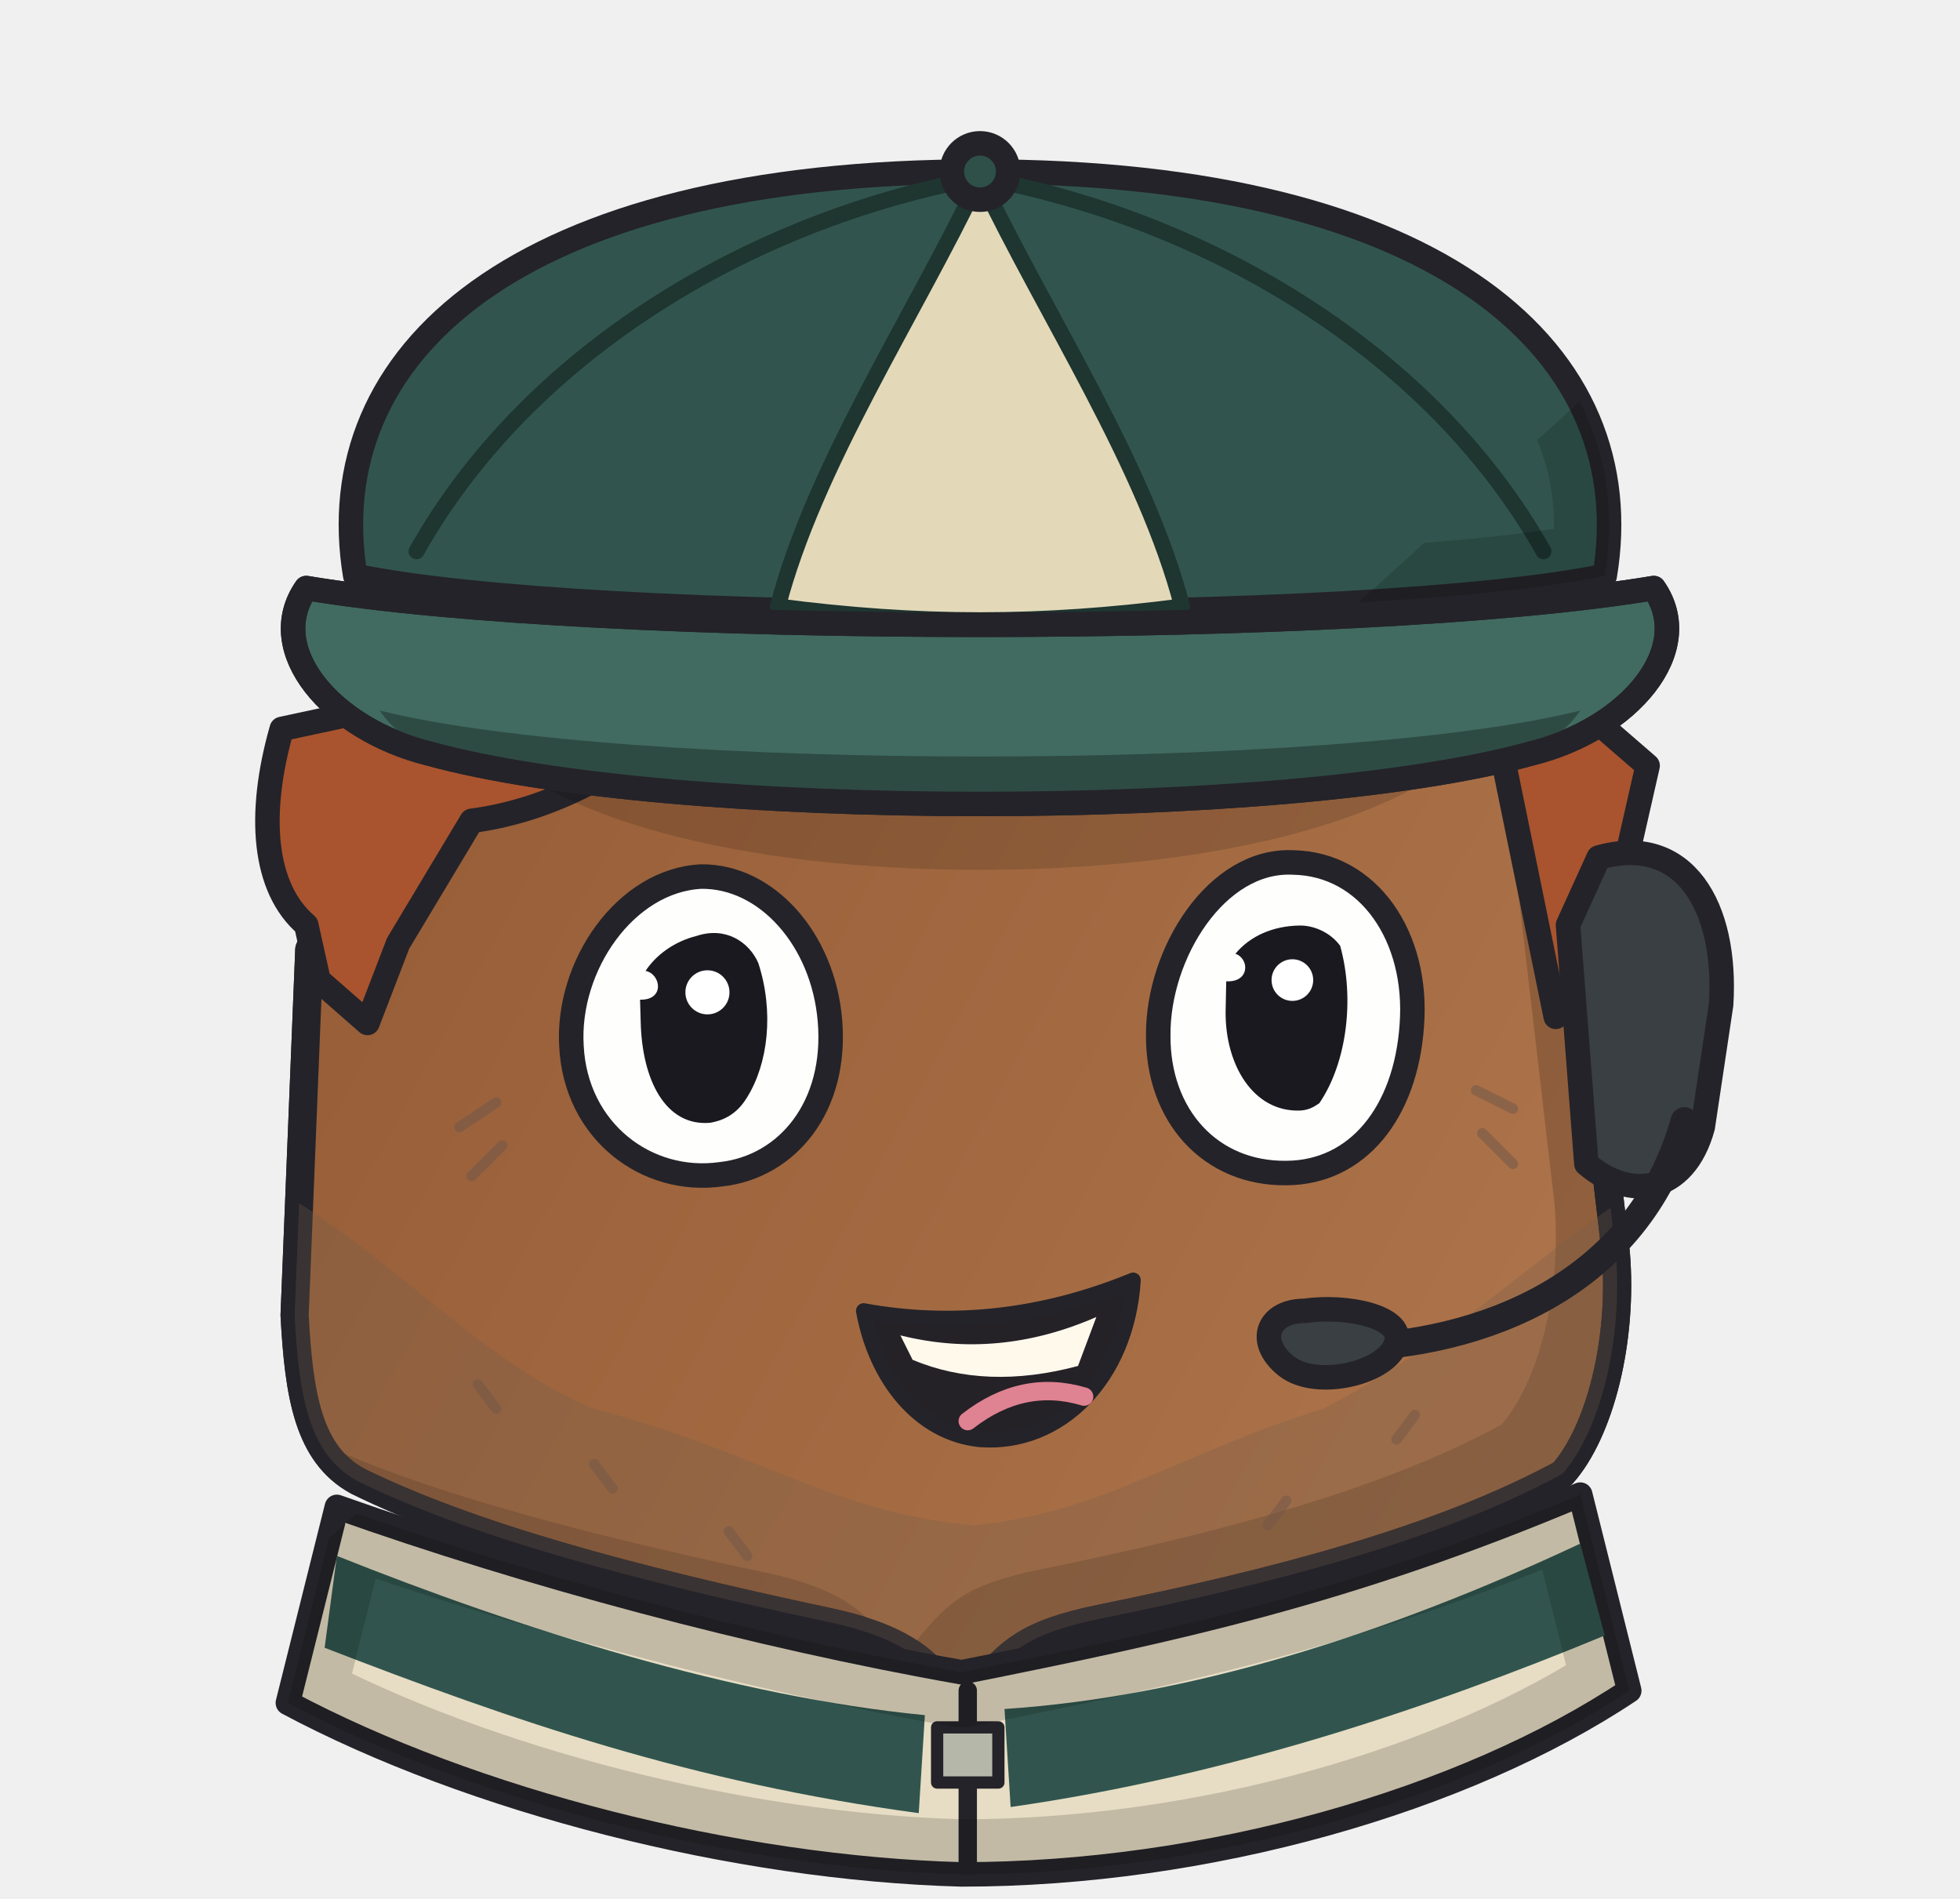
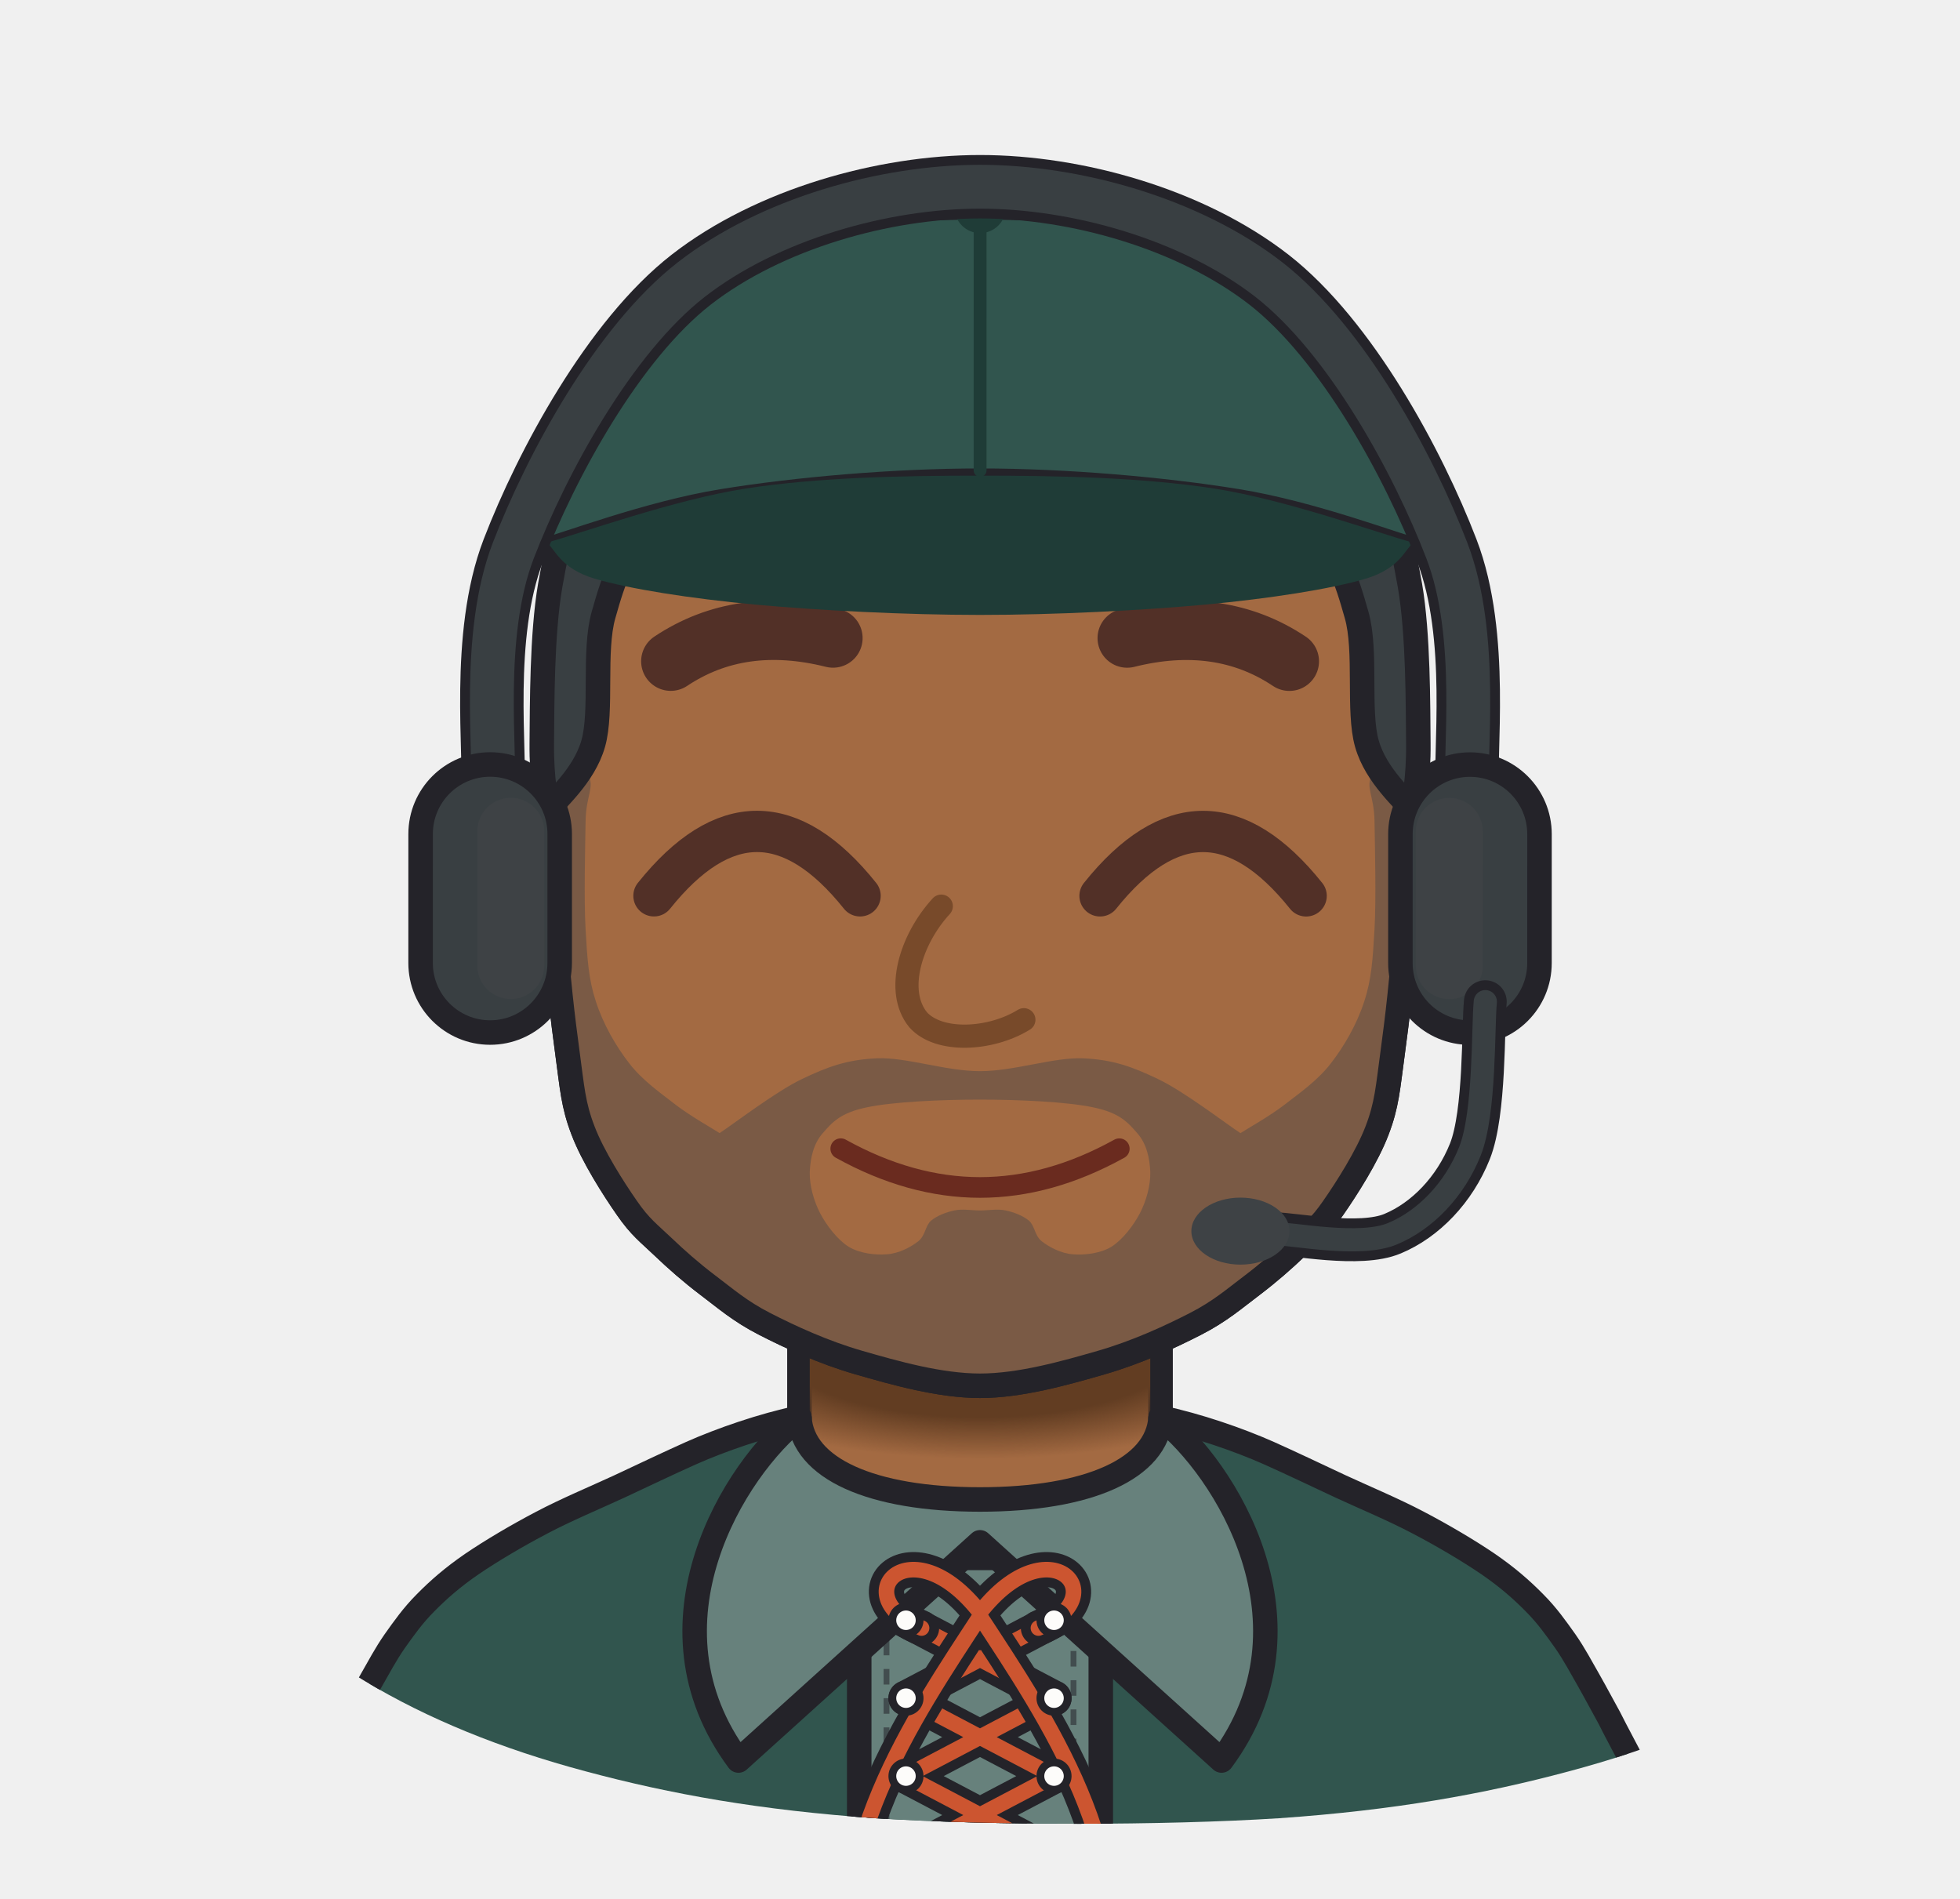
- <svg xmlns="http://www.w3.org/2000/svg" viewBox="0 0 320 310" fill="none" stroke="#242329" stroke-width="4" stroke-linecap="round" stroke-linejoin="round" role="img" aria-labelledby="coach-encouraging-title coach-encouraging-description">
+ <svg xmlns="http://www.w3.org/2000/svg" viewBox="0 0 320 310" width="320" height="310">
  <defs>
-     <linearGradient id="coach-encouraging-skin" x1="84" y1="144" x2="251" y2="234" gradientUnits="userSpaceOnUse">
-       <stop stop-color="#985F39" />
-       <stop offset=".55" stop-color="#A36A42" />
-       <stop offset="1" stop-color="#AC7249" />
-     </linearGradient>
-     <linearGradient id="coach-encouraging-hair" x1="151" y1="43" x2="158" y2="133" gradientUnits="userSpaceOnUse">
-       <stop stop-color="#493225" />
-       <stop offset=".5" stop-color="#533B2B" />
-       <stop offset="1" stop-color="#33251E" />
-     </linearGradient>
-     <linearGradient id="coach-encouraging-mint" x1="155" y1="20" x2="162" y2="216" gradientUnits="userSpaceOnUse">
-       <stop stop-color="#B5F3D6" />
-       <stop offset=".55" stop-color="#AEF0D2" />
-       <stop offset="1" stop-color="#ABEDCF" />
-     </linearGradient>
-     <linearGradient id="coach-encouraging-ear-cushion" x1="35" y1="147" x2="62" y2="200" gradientUnits="userSpaceOnUse">
-       <stop stop-color="#309775" />
-       <stop offset="1" stop-color="#349778" />
-     </linearGradient>
-     <linearGradient id="coach-encouraging-collar-fabric" x1="99" y1="244" x2="112" y2="301" gradientUnits="userSpaceOnUse">
-       <stop stop-color="#18344F" />
-       <stop offset="1" stop-color="#1D3959" />
-     </linearGradient>
-     <clipPath id="coach-encouraging-hair-boundary">
-       <path d="M60.5 131.2C68.5 80.1 106.6 44 158.6 44.3C210.7 44.5 247.6 79.4 255.4 131.1C251.6 116.7 232 107 212.6 106.6C195.2 105.5 177.9 111 158.3 113.8C139 117 119.2 116.9 99.2 118.3C82 119.7 69.5 124.2 60.5 131.2Z" />
+     <clipPath id="cd17b">
+       <rect x="-4000" y="-4000" width="9000" height="9000" />
    </clipPath>
-     <clipPath id="coach-encouraging-head-clip">
-       <path d="M61 130.5C63 83 104 44 159 44C212 44 252 82 255 129L263.8 204.5C265 218.8 261.2 233.7 255.1 240.6C235 251.5 207.9 258.5 179.9 264.2C167.5 266.7 164.8 269.8 160.3 275C158.7 277.4 156.1 277.2 154.1 275C150.9 271 147 267.3 135.3 264.8C101.9 257.7 76.3 250.6 58.4 241.8C50.3 237.4 48.8 227.7 48.1 214.7L50.5 155Z" />
+     <pattern id="cd17pat" width="60" height="60" patternUnits="userSpaceOnUse">
+       <rect width="60" height="60" fill="#7B2D86" />
+       <circle cx="30" cy="30" r="12" fill="#FFF4E6" />
+     </pattern>
+     <clipPath id="cd17cr">
+       <path d="M1076.09 699.93C1069.77 658.54 1031.53 613.35 995.50 582.38C959.48 551.72 902.60 534.03 858.99 515.70C815.38 497.05 774.93 487.89 734.48 472.09C694.35 455.97 660.85 435.75 617.56 419.95C573.95 404.15 525.60 382.98 474.09 376.34C422.26 369.70 361.27 368.44 307.87 379.81C254.46 391.19 197.58 414.89 153.65 444.28C109.73 473.99 67.70 515.07 43.68 557.41C19.66 599.44 5.44 652.53 9.24 698.04C13.03 743.23 49.69 793.16 66.12 829.81C82.23 866.47 86.98 892.07 106.57 917.98C126.48 944.21 152.71 966.65 184.62 985.61C216.22 1004.57 253.83 1020.05 297.75 1031.74C341.36 1043.44 387.18 1051.65 446.28 1055.76C505.69 1059.55 594.17 1059.55 653.58 1055.76C712.67 1051.65 758.50 1043.44 802.11 1031.74C846.03 1020.05 883.64 1004.57 915.24 985.61C947.15 966.65 973.70 944.21 993.29 917.98C1012.88 892.07 1020.15 866.15 1033.74 829.81C1047.65 793.16 1082.41 741.01 1076.09 699.93Z" />
+       <path d="M-631.98 -820.90L1631.98 -820.90L1631.98 664.50L-631.98 664.50Z" />
    </clipPath>
-     <clipPath id="coach-encouraging-confident-eyes">
-       <path d="M90 158L238 148L238 199L90 199Z" />
+     <clipPath id="cd17s">
+       <path d="M500 899 C556 899 599.7 885 592.7 846.0 C611.7 850.0 633 857.4 648.3 864.2C659.7 869.3 672.5 875.4 685.3 881.4C698.1 887.3 712.5 893.3 725 899.9C737.6 906.5 750.8 914.3 760.8 921.1C770.7 927.9 778 934.3 784.6 941C791.2 947.6 795.8 954.2 800.5 960.8C805.1 967.4 808.6 974.1 812.4 980.7C816.1 987.2 821.2 996.8 823 1000C838 1030 872 1085 905 1200L95 1200C128 1085 162 1030 177 1000C178.8 996.8 183.9 987.2 187.6 980.7C191.4 974.1 194.9 967.4 199.5 960.8C204.2 954.2 208.8 947.6 215.4 941C222 934.3 229.3 927.9 239.2 921.1C249.2 914.3 262.4 906.5 275 899.9C287.5 893.3 301.9 887.3 314.7 881.4C327.5 875.4 340.3 869.3 351.7 864.2C367 857.4 388.3 850.0 407.3 846.0 C400.3 885 444 899 500 899Z" fill="#31554E" stroke="#242329" stroke-width="12.58" stroke-linejoin="round" stroke-linecap="round" transform="translate(500 1014) scale(0.86) translate(-500 -1000)" />
+       <path d="M438 918L562 918L562 1100L500 1160L438 1100Z" fill="#67817C" data-o="f" stroke="#242329" stroke-width="12.58" stroke-linejoin="round" stroke-linecap="round" transform="translate(500 1014) scale(0.86) translate(-500 -1000)" />
+       <path d="M452 930L452 1094L500 1142L548 1094L548 930" fill="none" stroke="#242329" stroke-width="3" stroke-dasharray="8 7" opacity=".55" transform="translate(500 1014) scale(0.86) translate(-500 -1000)" />
+       <path d="M500 888.0C556.0 888.0 591.0 872.0 592.7 846.0C626.0 872.0 676.0 952.0 624.0 1022.0L500.0 910.0L376.0 1022.0C324.0 952.0 374.0 872.0 407.3 846.0C409.0 872.0 444.0 888.0 500.0 888.0Z" fill="#67817C" stroke="#242329" stroke-width="12.58" stroke-linejoin="round" stroke-linecap="round" transform="translate(500 1014) scale(0.86) translate(-500 -1000)" />
+       <path d="M462 950L538 990M538 950L462 990M462 990L538 1030M538 990L462 1030M462 1030L538 1070M538 1030L462 1070M462 1070L538 1110M538 1070L462 1110" fill="none" stroke="#242329" stroke-width="15" stroke-linecap="round" stroke-linejoin="round" transform="translate(500 1014) scale(0.86) translate(-500 -1000)" />
+       <path d="M462 950L538 990M538 950L462 990M462 990L538 1030M538 990L462 1030M462 1030L538 1070M538 1030L462 1070M462 1070L538 1110M538 1070L462 1110" fill="none" stroke="#242329" stroke-width="18.06" stroke-linecap="round" stroke-linejoin="round" transform="translate(500 1014) scale(0.86) translate(-500 -1000)" />
+       <path d="M462 950L538 990M538 950L462 990M462 990L538 1030M538 990L462 1030M462 1030L538 1070M538 1030L462 1070M462 1070L538 1110M538 1070L462 1110" fill="none" stroke="#CC5530" stroke-width="8" stroke-linecap="round" stroke-linejoin="round" transform="translate(500 1014) scale(0.86) translate(-500 -1000)" />
+       <path d="M500 946C464 900 430 938 470 954M500 946C536 900 570 938 530 954M500 948C466 1000 418 1070 436 1145M500 948C534 1000 582 1070 564 1145" fill="none" stroke="#242329" stroke-width="15" stroke-linecap="round" stroke-linejoin="round" transform="translate(500 1014) scale(0.86) translate(-500 -1000)" />
+       <path d="M500 946C464 900 430 938 470 954M500 946C536 900 570 938 530 954M500 948C466 1000 418 1070 436 1145M500 948C534 1000 582 1070 564 1145" fill="none" stroke="#242329" stroke-width="18.06" stroke-linecap="round" stroke-linejoin="round" transform="translate(500 1014) scale(0.86) translate(-500 -1000)" />
+       <path d="M500 946C464 900 430 938 470 954M500 946C536 900 570 938 530 954M500 948C466 1000 418 1070 436 1145M500 948C534 1000 582 1070 564 1145" fill="none" stroke="#CC5530" stroke-width="8" stroke-linecap="round" stroke-linejoin="round" transform="translate(500 1014) scale(0.86) translate(-500 -1000)" />
    </clipPath>
-     <clipPath id="coach-encouraging-soft-lids">
-       <path d="M90 160Q114 149 139 157L139 199L90 199ZM185 157Q210 145 236 153L236 199L185 199Z" />
+     <clipPath id="cd17eL">
+       <ellipse cx="385.5" cy="569" rx="59.6" ry="60.9" />
    </clipPath>
-     <clipPath id="coach-encouraging-fin-half">
-       <path d="M330 0H420V420H0V300Z" />
+     <clipPath id="cd17eR">
+       <ellipse cx="614.5" cy="569" rx="59.6" ry="60.9" />
    </clipPath>
-     <clipPath id="coach-encouraging-fin-collar-front">
-       <path d="M55 246L47 278C77 294 120 305 157 306C197 306 239 294 266 276L258 244C220 260 192 266 157 273C123 267 86 257 55 246Z" />
+     <filter id="cd17bl" x="-60%" y="-90%" width="220%" height="280%">
+       <feGaussianBlur stdDeviation="15" />
+     </filter>
+     <clipPath id="cd17eo">
+       <path d="M-1000 -1000H2000V2000H-1000Z" />
    </clipPath>
-     <clipPath id="coach-encouraging-fin-hat">
-       <path d="M58 94C52 58 84 28 160 28C236 28 268 58 262 94C224 102 96 102 58 94Z" />
+     <clipPath id="cd17ck">
+       <ellipse cx="385.5" cy="561.1" rx="66.5" ry="65.2" />
+       <ellipse cx="385.5" cy="569" rx="62.6" ry="63.9" />
+       <ellipse cx="614.5" cy="561.1" rx="66.5" ry="65.2" />
+       <ellipse cx="614.5" cy="569" rx="62.6" ry="63.9" />
    </clipPath>
  </defs>
-   <g id="coach-encouraging-head">
-     <path d="M61 130.5C63 83 104 44 159 44C212 44 252 82 255 129L263.8 204.5C265 218.8 261.2 233.7 255.1 240.6C235 251.5 207.9 258.5 179.9 264.2C167.5 266.7 164.8 269.8 160.3 275C158.7 277.4 156.1 277.2 154.1 275C150.9 271 147 267.3 135.3 264.8C101.9 257.7 76.3 250.6 58.4 241.8C50.3 237.4 48.8 227.7 48.1 214.7L50.5 155Z" fill="url(#coach-encouraging-skin)" stroke-width="4.6" />
-   </g>
-   <g clip-path="url(#coach-encouraging-head-clip)" stroke="none">
-     <path d="M61 130.5C63 83 104 44 159 44C212 44 252 82 255 129L263.8 204.5C265 218.8 261.2 233.7 255.1 240.6C235 251.5 207.9 258.5 179.9 264.2C167.5 266.7 164.8 269.8 160.3 275C158.7 277.4 156.1 277.2 154.1 275C150.9 271 147 267.3 135.3 264.8C101.9 257.7 76.3 250.6 58.4 241.8C50.3 237.4 48.8 227.7 48.1 214.7L50.5 155Z" fill="#000000" fill-opacity=".16" />
-     <path d="M61 130.5C63 83 104 44 159 44C212 44 252 82 255 129L263.8 204.5C265 218.8 261.2 233.7 255.1 240.6C235 251.5 207.9 258.5 179.9 264.2C167.5 266.7 164.8 269.8 160.3 275C158.7 277.4 156.1 277.2 154.1 275C150.9 271 147 267.3 135.3 264.8C101.9 257.7 76.3 250.6 58.4 241.8C50.3 237.4 48.8 227.7 48.1 214.7L50.5 155Z" transform="translate(-10 -8)" fill="url(#coach-encouraging-skin)" />
-   </g>
-   <path d="M61 130.5C63 83 104 44 159 44C212 44 252 82 255 129L263.8 204.5C265 218.8 261.2 233.7 255.1 240.6C235 251.5 207.9 258.5 179.9 264.2C167.5 266.7 164.8 269.8 160.3 275C158.7 277.4 156.1 277.2 154.1 275C150.9 271 147 267.3 135.3 264.8C101.9 257.7 76.3 250.6 58.4 241.8C50.3 237.4 48.8 227.7 48.1 214.7L50.5 155Z" fill="none" stroke-width="4.6" />
-   <g id="coach-encouraging-hair-front">
-     <path d="M50 151C43 145 42 133 46 119L60 116C58 83 95 50 140 47C185 40 240 63 254 112L269 125L264 147L254 166L245 122C228 124 207 116 198 100C194 112 182 119 169 113C149 105 142 87 132 85C123 112 100 131 77 134L65 154L60 167L52 160Z" fill="#A9542E" stroke-width="4" />
-     <path d="M77 124C109 110 119 88 128 72M194 86C211 103 227 110 243 113" fill="none" stroke-width="3" stroke="#733B28" />
-   </g>
-   <g clip-path="url(#coach-encouraging-head-clip)">
-     <g id="coach-encouraging-facial-hair">
-       <path d="M28 187C57 195 73 220 97 230C124 237 136 247 159 249C180 247 193 237 216 230C247 214 263 190 290 185L290 295L28 295Z" fill="#745D4D" stroke-width="0" opacity=".28" />
-       <path d="M78 226L81 230M97 239L100 243M119 250L122 254M210 245L207 249M231 231L228 235" fill="none" stroke-width="1.7" stroke="#715647" opacity=".5" />
-     </g>
-   </g>
-   <g id="coach-encouraging-collar">
-     <path d="M55 246L47 278C77 294 120 305 157 306C197 306 239 294 266 276L258 244C220 260 192 266 157 273C123 267 86 257 55 246Z" fill="#E7DDC4" stroke-width="4" />
-     <path d="M55 254C85 266 120 277 151 280L150 296C113 291 84 281 53 269Z" fill="#31554E" stroke-width="0" />
-     <path d="M258 252C226 267 194 277 164 279L165 295C200 290 233 279 262 267Z" fill="#31554E" stroke-width="0" />
-     <path d="M158 276L158 305" fill="none" stroke-width="3" />
-     <path d="M153 282L163 282L163 291L153 291Z" fill="#B5B7A8" stroke-width="2" />
-   </g>
-   <g clip-path="url(#coach-encouraging-fin-collar-front)">
-     <g clip-path="url(#coach-encouraging-fin-half)">
-       <path d="M55 246L47 278C77 294 120 305 157 306C197 306 239 294 266 276L258 244C220 260 192 266 157 273C123 267 86 257 55 246Z" fill="none" stroke="#000000" stroke-opacity=".16" stroke-width="18" />
-     </g>
-   </g>
-   <g id="coach-encouraging-age-details">
-     <path d="M141 132Q158 127 175 131M81 180L75 184M82 187L77 192M241 178L247 181M242 185L247 190" fill="none" stroke-width="1.7" stroke="#71584B" opacity=".55" />
-   </g>
-   <g id="coach-encouraging-expression-encouraging">
-     <g id="coach-encouraging-eyebrows">
-       <path d="M98 125L124 130" fill="none" stroke-width="4.5" />
-       <path d="M197 129Q212 119 225 122" fill="none" stroke-width="4.5" />
-     </g>
-     <g id="coach-encouraging-eyes">
-       <path id="coach-encouraging-eye-white-left" d="M114.5 143.1C125.2 143 134.4 153.4 135.5 166.6C136.7 180.6 128.6 190.5 117.7 191.7C105.6 193.4 94 184.7 93.3 170.8C92.5 157.7 102.1 143.7 114.5 143.1Z" fill="#FEFEFD" stroke-width="4" />
-       <g transform="translate(-10 -1)">
-         <path d="M123.7 153.8C128.5 152.2 132.3 154.8 133.8 158.2C136.4 166.2 135.4 174.6 132 180.1C130.8 182.1 129 183.8 125.9 184.3C118.7 184.9 114.8 177.4 114.6 167.7L114.5 164.2C118.6 164.3 117.9 160 115.4 159.5C117.1 156.9 120.1 154.7 123.7 153.8Z" fill="#19191F" stroke="none" />
-         <circle cx="125.5" cy="163" r="3.6" fill="#FFFFFF" stroke="none" />
-       </g>
-       <path id="coach-encouraging-eye-white-right" d="M211.1 140.8C223.5 141 231.6 153 230.5 167.4C229.5 181.7 221.6 191.4 210.1 191.5C197.6 191.7 189 182.1 189.1 169C189 155.7 198.6 140.2 211.1 140.8Z" fill="#FEFEFD" stroke-width="4" />
-       <g transform="translate(-10 -1)">
-         <path d="M222 152.1C224.4 152 227.2 153.2 228.8 155.4C231.2 164 229.9 174.5 225.4 181.1C224.9 181.4 224 182.2 222.3 182.3C214.6 182.6 210 174.8 210.1 166.1L210.2 161.2C214.1 161.4 214 157.5 211.7 156.7C214.1 153.8 217.8 152.2 222 152.1Z" fill="#19191F" stroke="none" />
-         <circle cx="221" cy="161" r="3.4" fill="#FFFFFF" stroke="none" />
+   <g transform="translate(-24.9 -95.88) scale(0.3698)">
+     <g clip-path="url(#cd17b)">
+       <g transform="translate(500 1014) scale(0.86) translate(-500 -1000)">
+         <g clip-path="url(#cd17cr)">
+           <g transform="translate(0 0.06)">
+             <g transform="translate(0 4)">
+               <path d="M500 814.0C555.0 814.0 578.7 819.0 592.7 846.0C626.0 872.0 676.0 952.0 624.0 1022.0L500.0 910.0L376.0 1022.0C324.0 952.0 374.0 872.0 407.3 846.0C421.3 819.0 445.0 814.0 500.0 814.0Z" fill="#67817C" data-o="f" stroke="#242329" stroke-width="12.58" stroke-linejoin="round" stroke-linecap="round" />
+               <path d="M500 814.0C555.0 814.0 578.7 819.0 592.7 846.0C591.0 872.0 556.0 888.0 500.0 888.0C444.0 888.0 409.0 872.0 407.3 846.0C421.3 819.0 445.0 814.0 500.0 814.0Z" fill="#000" fill-opacity=".16" />
+             </g>
+           </g>
+         </g>
+         <g clip-path="url(#cd17cr)">
+           <g transform="translate(0 0.06)">
+             <path d="M407.3 768.9L407.3 935.7Q407.3 967.4 439.1 967.4L560.9 967.4Q592.7 967.4 592.7 935.7L592.7 768.9Z" fill="#A36A42" stroke="#242329" stroke-width="12.58" stroke-linejoin="round" stroke-linecap="round" />
+             <defs>
+               <radialGradient id="cd17ns" gradientUnits="userSpaceOnUse" cx="0" cy="0" r="1" gradientTransform="translate(500 815) scale(170 58)">
+                 <stop offset="0" stop-color="#623d22" stop-opacity="1" />
+                 <stop offset="0.6" stop-color="#623d22" stop-opacity="1" />
+                 <stop offset="0.97" stop-color="#623d22" stop-opacity="0" />
+               </radialGradient>
+             </defs>
+             <rect x="412.6" y="768.9" width="174.8" height="166" fill="url(#cd17ns)" />
+           </g>
+         </g>
+         <g transform="matrix(1 0.0001 -0.0001 1 0.08335 0.01754)">
+           <ellipse cx="275.6" cy="583.6" rx="35.1" ry="51.6" transform="rotate(-6 275.6 583.6)" fill="#A36A42" stroke="#242329" stroke-width="12.58" stroke-linejoin="round" stroke-linecap="round" />
+           <ellipse cx="724.4" cy="583.6" rx="35.1" ry="51.6" transform="rotate(6 724.4 583.6)" fill="#A36A42" stroke="#242329" stroke-width="12.58" stroke-linejoin="round" stroke-linecap="round" />
+           <path d="M281.3 496.1C281.3 518.4 271 529.5 260.6 535.4L286.2 583.6ZM718.7 496.1C718.7 518.4 729 529.5 739.4 535.4L713.8 583.6ZM291.8 671C288.8 648.8 276.3 637.3 265.8 631.7L286.2 583.6ZM708.2 671C711.2 648.8 723.7 637.3 734.2 631.7L713.8 583.6Z" fill="#A36A42" />
+           <path d="M252.5 558.4C263.1 561.1 267.7 571.6 267 584.9C266.4 594.2 265 602.1 265.7 608.7M747.5 558.4C736.9 561.1 732.3 571.6 733 584.9C733.6 594.2 735 602.1 734.3 608.7" fill="none" stroke="#784A2A" stroke-width="10.6" stroke-linecap="round" stroke-linejoin="round" />
+         </g>
+         <g transform="matrix(1 0.0001 -0.0001 1 0.08335 0.01754)">
+           <path d="M500 255.3C526.5 255.3 554.7 258.6 579.4 265.9C604.1 273.2 628.8 284 648.3 299C667.7 314 684.4 334.9 695.9 355.9C707.4 376.8 712.9 400 717.1 424.7C721.3 449.4 720.8 475.5 721.1 504.1C721.3 532.8 720 570.3 718.4 596.8C716.9 623.3 714.2 645.3 711.8 663C709.4 680.6 708.9 689.5 703.8 702.7C698.8 715.9 688.2 732.5 681.3 742.4C674.5 752.3 669.8 755.6 662.8 762.3C655.9 768.9 648.4 775.5 639.7 782.1C630.9 788.7 623.4 795.4 610.5 802C597.6 808.6 580.6 816.5 562.2 821.8C543.8 827.1 520.7 833.7 500 833.7C479.3 833.7 456.2 827.1 437.8 821.8C419.4 816.5 402.4 808.6 389.5 802C376.6 795.4 369.1 788.7 360.3 782.1C351.6 775.5 344.1 768.9 337.2 762.3C330.2 755.6 325.5 752.3 318.7 742.4C311.8 732.5 301.2 715.9 296.2 702.7C291.1 689.5 290.6 680.6 288.2 663C285.8 645.3 283.1 623.3 281.6 596.8C280 570.3 278.7 532.8 278.9 504.1C279.2 475.5 278.7 449.4 282.9 424.7C287.1 400 292.6 376.8 304.1 355.9C315.6 334.9 332.3 314 351.7 299C371.2 284 395.9 273.2 420.6 265.9C445.3 258.6 473.5 255.3 500 255.3Z" fill="#A36A42" data-sk="1" stroke="#242329" stroke-width="12.58" stroke-linejoin="round" stroke-linecap="round" />
+         </g>
+         <g clip-path="url(#cd17cr)">
+           <g transform="translate(0 0.13)">
+             <g transform="translate(0 4)">
+               <path d="M500 899 C556 899 599.7 885 592.7 846.0 C611.7 850.0 633 857.4 648.3 864.2C659.7 869.3 672.5 875.4 685.3 881.4C698.1 887.3 712.5 893.3 725 899.9C737.6 906.5 750.8 914.3 760.8 921.1C770.7 927.9 778 934.3 784.6 941C791.2 947.6 795.8 954.2 800.5 960.8C805.1 967.4 808.6 974.1 812.4 980.7C816.1 987.2 821.2 996.8 823 1000C838 1030 872 1085 905 1200L95 1200C128 1085 162 1030 177 1000C178.8 996.8 183.9 987.2 187.6 980.7C191.4 974.1 194.9 967.4 199.5 960.8C204.2 954.2 208.8 947.6 215.4 941C222 934.3 229.3 927.9 239.2 921.1C249.2 914.3 262.4 906.5 275 899.9C287.5 893.3 301.9 887.3 314.7 881.4C327.5 875.4 340.3 869.3 351.7 864.2C367 857.4 388.3 850.0 407.3 846.0 C400.3 885 444 899 500 899Z" fill="#31554E" stroke="#242329" stroke-width="12.58" stroke-linejoin="round" stroke-linecap="round" />
+               <path d="M438 918L562 918L562 1100L500 1160L438 1100Z" fill="#67817C" data-o="f" stroke="#242329" stroke-width="12.58" stroke-linejoin="round" stroke-linecap="round" />
+               <path d="M452 930L452 1094L500 1142L548 1094L548 930" fill="none" stroke="#242329" stroke-width="3" stroke-dasharray="8 7" opacity=".55" />
+               <path d="M500 888.0C556.0 888.0 591.0 872.0 592.7 846.0C626.0 872.0 676.0 952.0 624.0 1022.0L500.0 910.0L376.0 1022.0C324.0 952.0 374.0 872.0 407.3 846.0C409.0 872.0 444.0 888.0 500.0 888.0Z" fill="#67817C" stroke="#242329" stroke-width="12.58" stroke-linejoin="round" stroke-linecap="round" />
+               <path d="M462 950L538 990M538 950L462 990M462 990L538 1030M538 990L462 1030M462 1030L538 1070M538 1030L462 1070M462 1070L538 1110M538 1070L462 1110" fill="none" stroke="#242329" stroke-width="15" stroke-linecap="round" stroke-linejoin="round" />
+               <path d="M462 950L538 990M538 950L462 990M462 990L538 1030M538 990L462 1030M462 1030L538 1070M538 1030L462 1070M462 1070L538 1110M538 1070L462 1110" fill="none" stroke="#242329" stroke-width="18.06" stroke-linecap="round" stroke-linejoin="round" />
+               <path d="M462 950L538 990M538 950L462 990M462 990L538 1030M538 990L462 1030M462 1030L538 1070M538 1030L462 1070M462 1070L538 1110M538 1070L462 1110" fill="none" stroke="#CC5530" stroke-width="8" stroke-linecap="round" stroke-linejoin="round" />
+               <path d="M500 946C464 900 430 938 470 954M500 946C536 900 570 938 530 954M500 948C466 1000 418 1070 436 1145M500 948C534 1000 582 1070 564 1145" fill="none" stroke="#242329" stroke-width="15" stroke-linecap="round" stroke-linejoin="round" />
+               <path d="M500 946C464 900 430 938 470 954M500 946C536 900 570 938 530 954M500 948C466 1000 418 1070 436 1145M500 948C534 1000 582 1070 564 1145" fill="none" stroke="#242329" stroke-width="18.06" stroke-linecap="round" stroke-linejoin="round" />
+               <path d="M500 946C464 900 430 938 470 954M500 946C536 900 570 938 530 954M500 948C466 1000 418 1070 436 1145M500 948C534 1000 582 1070 564 1145" fill="none" stroke="#CC5530" stroke-width="8" stroke-linecap="round" stroke-linejoin="round" />
+               <circle cx="462" cy="950" r="7" fill="#FDFCFA" stroke="#242329" stroke-width="4" />
+               <circle cx="462" cy="990" r="7" fill="#FDFCFA" stroke="#242329" stroke-width="4" />
+               <circle cx="462" cy="1030" r="7" fill="#FDFCFA" stroke="#242329" stroke-width="4" />
+               <circle cx="462" cy="1070" r="7" fill="#FDFCFA" stroke="#242329" stroke-width="4" />
+               <circle cx="462" cy="1110" r="7" fill="#FDFCFA" stroke="#242329" stroke-width="4" />
+               <circle cx="538" cy="950" r="7" fill="#FDFCFA" stroke="#242329" stroke-width="4" />
+               <circle cx="538" cy="990" r="7" fill="#FDFCFA" stroke="#242329" stroke-width="4" />
+               <circle cx="538" cy="1030" r="7" fill="#FDFCFA" stroke="#242329" stroke-width="4" />
+               <circle cx="538" cy="1070" r="7" fill="#FDFCFA" stroke="#242329" stroke-width="4" />
+               <circle cx="538" cy="1110" r="7" fill="#FDFCFA" stroke="#242329" stroke-width="4" />
+             </g>
+           </g>
+         </g>
+         <g transform="matrix(1 0.0001 -0.0001 1 0.08335 0.01754)">
+           <g filter="url(#cd17bl)">
+             <ellipse cx="330.6" cy="668.3" rx="35.7" ry="19.9" fill="#BB643F" opacity="0.000" transform="matrix(0.4 0 0 0.4 198.36 400.98)" />
+           </g>
+           <g filter="url(#cd17bl)">
+             <ellipse cx="669.4" cy="668.3" rx="35.7" ry="19.9" fill="#BB643F" opacity="0.000" transform="matrix(0.4 0 0 0.4 401.64 400.98)" />
+           </g>
+         </g>
+         <g transform="matrix(1 0.0001 -0.0001 1 0.08335 0.01754)">
+           <path d="M633.7 704C637.4 701.6 648.5 695.4 656.2 689.5C663.9 683.5 673.2 677.1 680 668.3C686.9 659.5 693.5 648 697.2 636.5C701 625 701.6 614.9 702.5 599.4C703.4 584 702.7 557.1 702.5 543.8C702.3 530.6 697.7 526.6 701.2 520C704.7 513.4 720.4 491.3 723.7 504.1C727 516.9 722.6 570.3 721.1 596.8C719.5 623.3 716.9 645.3 714.4 663C712 680.6 711.6 689.5 706.5 702.7C701.4 715.9 690.8 732.5 684 742.4C677.2 752.3 672.4 755.6 665.5 762.3C658.5 768.9 651 775.5 642.3 782.1C633.6 788.7 626.1 795.4 613.2 802C600.3 808.6 583.7 816.1 564.9 821.8C546 827.6 521.6 836.4 500 836.4C478.4 836.4 454 827.6 435.1 821.8C416.3 816.1 399.7 808.6 386.8 802C373.9 795.4 366.4 788.7 357.7 782.1C349 775.5 341.5 768.9 334.5 762.3C327.6 755.6 322.8 752.3 316 742.4C309.2 732.5 298.6 715.9 293.5 702.7C288.4 689.5 288 680.6 285.6 663C283.1 645.3 280.5 623.3 278.9 596.8C277.4 570.3 273 516.9 276.3 504.1C279.6 491.3 295.3 513.4 298.8 520C302.3 526.6 297.7 530.6 297.5 543.8C297.3 557.1 296.6 584 297.5 599.4C298.4 614.9 299 625 302.8 636.5C306.5 648 313.1 659.5 320 668.3C326.8 677.1 336.1 683.5 343.8 689.5C351.5 695.4 362.6 701.6 366.3 704C373.4 699.4 395.2 682.6 408.7 676.2C422.1 669.8 431.8 666.3 447.1 665.6C462.3 665 482.4 672.2 500 672.2C517.6 672.2 537.7 665 552.9 665.6C568.2 666.3 577.9 669.8 591.3 676.2C604.8 682.6 626.6 699.4 633.7 704ZM500 686.8C519.4 686.8 544.8 687.9 558.2 690.8C571.7 693.6 575.9 698.5 580.7 704C585.6 709.5 587.1 717 587.4 723.9C587.6 730.7 585.4 738.7 582.1 745.1C578.8 751.4 573.2 758.7 567.5 762.3C561.8 765.8 553.6 766.7 547.7 766.2C541.7 765.8 535.5 762.5 531.8 759.6C528 756.7 528.2 751.7 525.2 749C522.1 746.4 517.4 744.6 513.2 743.7C509 742.8 504.4 743.7 500 743.7C495.6 743.7 491 742.8 486.8 743.7C482.6 744.6 477.9 746.4 474.8 749C471.8 751.7 472 756.7 468.2 759.6C464.5 762.5 458.3 765.8 452.3 766.2C446.4 766.7 438.2 765.8 432.5 762.3C426.8 758.7 421.2 751.4 417.9 745.1C414.6 738.7 412.4 730.7 412.6 723.9C412.9 717 414.4 709.5 419.3 704C424.1 698.5 428.3 693.6 441.8 690.8C455.2 687.9 480.6 686.8 500 686.8Z" fill="#7A5A45" fill-rule="evenodd" />
+           <path d="M500 255.3C526.5 255.3 554.7 258.6 579.4 265.9C604.1 273.2 628.8 284 648.3 299C667.7 314 684.4 334.9 695.9 355.9C707.4 376.8 712.9 400 717.1 424.7C721.3 449.4 720.8 475.5 721.1 504.1C721.3 532.8 720 570.3 718.4 596.8C716.9 623.3 714.2 645.3 711.8 663C709.4 680.6 708.9 689.5 703.8 702.7C698.8 715.9 688.2 732.5 681.3 742.4C674.5 752.3 669.8 755.6 662.8 762.3C655.9 768.9 648.4 775.5 639.7 782.1C630.9 788.7 623.4 795.4 610.5 802C597.6 808.6 580.6 816.5 562.2 821.8C543.8 827.1 520.7 833.7 500 833.7C479.3 833.7 456.2 827.1 437.8 821.8C419.4 816.5 402.4 808.6 389.5 802C376.6 795.4 369.1 788.7 360.3 782.1C351.6 775.5 344.1 768.9 337.2 762.3C330.2 755.6 325.5 752.3 318.7 742.4C311.8 732.5 301.2 715.9 296.2 702.7C291.1 689.5 290.6 680.6 288.2 663C285.8 645.3 283.1 623.3 281.6 596.8C280 570.3 278.7 532.8 278.9 504.1C279.2 475.5 278.7 449.4 282.9 424.7C287.1 400 292.6 376.8 304.1 355.9C315.6 334.9 332.3 314 351.7 299C371.2 284 395.9 273.2 420.6 265.9C445.3 258.6 473.5 255.3 500 255.3Z" fill="none" stroke="#242329" stroke-width="12.58" stroke-linejoin="round" stroke-linecap="round" />
+         </g>
+         <g transform="matrix(1 0.0001 -0.0001 1 0.08335 0.01754)">
+           <path fill="#393F42" data-o="f" d="M722.1 538.6C718.1 532.8 703.4 520.9 698.6 504.1C693.8 487.4 698.6 456.5 693.3 438C688 419.4 683.6 404.4 666.8 392.9C650 381.5 620.5 374 592.7 369.1C564.9 364.3 530.9 363.8 500 363.8C469.1 363.8 435.1 364.3 407.3 369.1C379.5 374 350 381.5 333.2 392.9C316.4 404.4 312 419.4 306.7 438C301.4 456.5 306.2 487.4 301.4 504.1C296.6 520.9 281.9 532.8 277.9 538.6C277.4 532.7 274.8 522.9 275 503.7C275.2 484.4 275 448 279.3 423C283.7 397.9 289.4 374.5 301.1 353.2C312.8 332 329.9 310.8 349.6 295.6C369.3 280.4 394.4 269.5 419.4 262.1C444.5 254.7 473.1 251.3 500 251.3C526.9 251.3 555.5 254.7 580.6 262.1C605.6 269.5 630.7 280.4 650.4 295.6C670.1 310.8 687.2 332 698.9 353.2C710.6 374.5 716.3 397.9 720.7 423C725 448 724.8 484.4 725 503.7C725.2 522.9 722.6 532.7 722.1 538.6Z" stroke="#242329" stroke-width="12.58" stroke-linejoin="round" stroke-linecap="round" />
+         </g>
+         <g transform="matrix(1 0.0001 -0.0001 1 0.08335 0.01754)">
+           <g clip-path="url(#cd17eo)" display="none">
+             <g>
+               <ellipse cx="385.5" cy="561.1" rx="63.5" ry="62.2" fill="#523027" />
+               <ellipse cx="385.5" cy="569" rx="59.6" ry="60.9" fill="#FDFCFA" />
+               <g clip-path="url(#cd17eL)">
+                 <g transform="translate(0.00 0.00)">
+                   <ellipse cx="397.4" cy="573.6" rx="38.4" ry="44.3" fill="#050404" />
+                   <circle cx="381.5" cy="552.5" r="11.3" fill="#FDFCFA" />
+                   <circle cx="416.6" cy="590.8" r="5.8" fill="#FDFCFA" />
+                 </g>
+               </g>
+             </g>
+             <g>
+               <ellipse cx="614.5" cy="561.1" rx="63.5" ry="62.2" fill="#523027" />
+               <ellipse cx="614.5" cy="569" rx="59.6" ry="60.9" fill="#FDFCFA" />
+               <g clip-path="url(#cd17eR)">
+                 <g transform="translate(0.00 0.00)">
+                   <ellipse cx="602.6" cy="573.6" rx="38.4" ry="44.3" fill="#050404" />
+                   <circle cx="586.7" cy="552.5" r="11.3" fill="#FDFCFA" />
+                   <circle cx="621.8" cy="590.8" r="5.8" fill="#FDFCFA" />
+                 </g>
+               </g>
+             </g>
+           </g>
+           <g clip-path="url(#cd17ck)">
+             <g>
+               <path d="M312.7 618C312.7 669.6 458.3 669.6 458.3 618Q385.5 596.8 312.7 618ZM541.7 618C541.7 669.6 687.3 669.6 687.3 618Q614.5 596.8 541.7 618Z" fill="#A36A42" display="none" />
+             </g>
+           </g>
+           <path fill="none" stroke="#523027" stroke-linecap="round" stroke-linejoin="round" display="inline" d="M332.6 582.2Q385.5 516.1 438.4 582.2M561.6 582.2Q614.5 516.1 667.4 582.2" stroke-width="21.2" />
+           <path fill="none" stroke="#523027" stroke-width="30.4" stroke-linecap="round" stroke-linejoin="round" d="M341.2 461.8Q376.9 438.0 424.5 449.9M658.8 461.8Q623.1 438.0 575.5 449.9" transform="translate(0 0.00)" />
+           <g>
+             <path d="M480.1 587.5C464.3 604.7 456.3 631.2 468.2 645.8C478.8 657.7 505.3 656.4 522.5 645.8" fill="none" stroke="#784A2A" stroke-width="11.9" stroke-linecap="round" stroke-linejoin="round" />
+           </g>
+           <path fill="#6A2B1F" stroke="#6A2B1F" stroke-linejoin="round" stroke-linecap="round" d="M428.5 712.0C452.3 725.2 476.2 731.9 500.0 731.9C523.8 731.9 547.7 725.2 571.5 712.0C547.7 725.2 523.8 731.9 500.0 731.9C476.2 731.9 452.3 725.2 428.5 712.0Z" stroke-width="10.60" />
+           <path fill="#FDFCFA" display="none" />
+           <g>
+             <path d="M469.6 731.4Q500 714.2 530.4 731.4Q500 745.1 469.6 731.4Z" fill="#D9604A" display="none" />
+           </g>
+         </g>
+         <g transform="matrix(1 0.0001 -0.0001 1 0.08335 0.01754)">
+           <path d="M727.7 406.2C711.8 401.8 670.3 385.9 632.4 379.7C594.4 373.5 544.1 369.1 500 369.1C455.9 369.1 405.6 373.5 367.6 379.7C329.7 385.9 288.2 401.8 272.3 406.2C275.4 394.7 279.4 359 290.9 337.4C302.3 315.7 320.4 293 341.2 276.5C361.9 259.9 388.8 246 415.3 238.1C441.8 230.1 471.8 228.8 500 228.8C528.2 228.8 558.2 230.1 584.7 238.1C611.2 246 638.1 259.9 658.8 276.5C679.6 293 697.7 315.7 709.1 337.4C720.6 359 724.6 394.7 727.7 406.2Z" fill="#31554E" stroke="#242329" stroke-width="12.58" stroke-linejoin="round" stroke-linecap="round" />
+           <path d="M500 239.4L500 363.8" fill="none" stroke="#1F3C37" stroke-width="6.6" stroke-linecap="round" stroke-linejoin="round" />
+           <path d="M722.4 400.9C718.3 404 715.7 414.1 697.9 419.4C680.1 424.7 648.6 429.6 615.6 432.7C582.7 435.7 538.5 438 500 438C461.5 438 417.3 435.7 384.4 432.7C351.4 429.6 319.9 424.7 302.1 419.4C284.3 414.1 281.7 404 277.6 400.9C294.7 396.3 342.9 378.8 379.9 373.1C417 367.4 460 366.5 500 366.5C540 366.5 583 367.4 620.1 373.1C657.1 378.8 705.3 396.3 722.4 400.9Z" fill="#1F3C37" />
+           <circle cx="500" cy="228.8" r="13.2" fill="#1F3C37" />
+           <path d="M249.8 530.6C251.6 509.7 243.4 449 260.4 404.9C277.4 360.7 311.8 297 351.7 265.9C391.7 234.8 450.6 218.2 500 218.2C549.4 218.2 608.3 234.8 648.3 265.9C688.2 297 722.6 360.7 739.6 404.9C756.6 449 748.4 509.7 750.2 530.6" fill="none" stroke="#242329" stroke-width="32.56" stroke-linecap="round" stroke-linejoin="round" />
+           <path d="M249.8 530.6C251.6 509.7 243.4 449 260.4 404.9C277.4 360.7 311.8 297 351.7 265.9C391.7 234.8 450.6 218.2 500 218.2C549.4 218.2 608.3 234.8 648.3 265.9C688.2 297 722.6 360.7 739.6 404.9C756.6 449 748.4 509.7 750.2 530.6" fill="none" stroke="#393F42" stroke-width="22.5" stroke-linecap="round" stroke-linejoin="round" />
+           <path d="M212.8 550.5A35.7 35.7 0 0 1 284.2 550.5L284.2 616.7A35.7 35.7 0 0 1 212.8 616.7ZM715.8 550.5A35.7 35.7 0 0 1 787.2 550.5L787.2 616.7A35.7 35.7 0 0 1 715.8 616.7Z" fill="#393F42" stroke="#242329" stroke-width="12.58" stroke-linejoin="round" stroke-linecap="round" />
+           <path d="M241.9 549.1A17.2 17.2 0 0 1 276.3 549.1L276.3 618A17.2 17.2 0 0 1 241.9 618ZM723.7 549.1A17.2 17.2 0 0 1 758.1 549.1L758.1 618A17.2 17.2 0 0 1 723.7 618Z" fill="#3E4245" />
+           <path d="M759.4 636.5C758.1 649.3 759.4 693.4 751.5 713.3C743.6 733.1 728.6 748.6 711.8 755.6C695 762.7 661.1 755.6 650.9 755.6" fill="none" stroke="#242329" stroke-width="21.96" stroke-linecap="round" stroke-linejoin="round" />
+           <path d="M759.4 636.5C758.1 649.3 759.4 693.4 751.5 713.3C743.6 733.1 728.6 748.6 711.8 755.6C695 762.7 661.1 755.6 650.9 755.6" fill="none" stroke="#393F42" stroke-width="11.9" stroke-linecap="round" stroke-linejoin="round" />
+           <ellipse cx="633.7" cy="754.3" rx="25.2" ry="17.2" fill="#3E4245" />
+         </g>
      </g>
    </g>
-     <path d="M141 214Q163 218 185 209C184 225 173 236 160 235C150 234 143 225 141 214Z" fill="#242127" stroke-width="2.5" />
-     <path d="M147 218Q163 222 179 215L176 223Q161 227 149 222Z" fill="#FFF9EC" stroke-width="0" />
-     <path d="M158 232Q167 225 177 228" fill="none" stroke-width="3" stroke="#DF8291" />
-   </g>
-   <g id="coach-encouraging-headgear">
-     <path d="M58 94C52 58 84 28 160 28C236 28 268 58 262 94C224 102 96 102 58 94Z" fill="#31554E" stroke-width="4" />
-     <path d="M160 29C149 52 133 76 127 99C150 102 170 102 193 99C187 76 171 52 160 29Z" fill="#E3D9B9" stroke-width="2.6" stroke="#1E3530" />
-     <path d="M160 29C122 36 86 58 68 90M160 29C198 36 234 58 252 90" fill="none" stroke-width="2.6" stroke="#1E3530" />
-     <circle cx="160" cy="28" r="4.6" fill="#2E5049" />
-     <path d="M76 118C112 130 208 130 244 118C232 134 198 142 160 142C122 142 88 134 76 118Z" fill="#000000" stroke-width="0" opacity=".14" />
-     <path d="M50 96C98 104 222 104 270 96C277 106 266 119 250 123C210 134 110 134 70 123C54 119 43 106 50 96Z" fill="#416B60" stroke-width="4" />
-     <path d="M62 116C102 126 218 126 258 116C256 119 253 121 250 123C210 134 110 134 70 123C67 121 64 119 62 116Z" fill="#2E4B43" stroke-width="0" />
-     <path d="M50 96C98 104 222 104 270 96C277 106 266 119 250 123C210 134 110 134 70 123C54 119 43 106 50 96Z" fill="none" stroke-width="4" />
-     <g transform="translate(0 -7)">
-       <path d="M261 147C275 143 282 155 281 171L278 191C275 202 266 203 259 197L256 158Z" fill="#393F42" stroke-width="4" />
-       <path d="M275 190C268 215 245 226 221 227" fill="none" stroke-width="4.5" />
-       <path d="M213 221C207 221 205 226 210 230C215 234 227 231 228 226C229 222 220 220 213 221Z" fill="#393F42" stroke-width="4" />
-     </g>
-   </g>
-   <g clip-path="url(#coach-encouraging-fin-hat)">
-     <g clip-path="url(#coach-encouraging-fin-half)">
-       <path d="M58 94C52 58 84 28 160 28C236 28 268 58 262 94C224 102 96 102 58 94Z" fill="none" stroke="#000000" stroke-opacity=".16" stroke-width="18" />
+     <g clip-path="url(#cd17b)">
+       <g transform="translate(0 0.00)" />
    </g>
  </g>
</svg>
